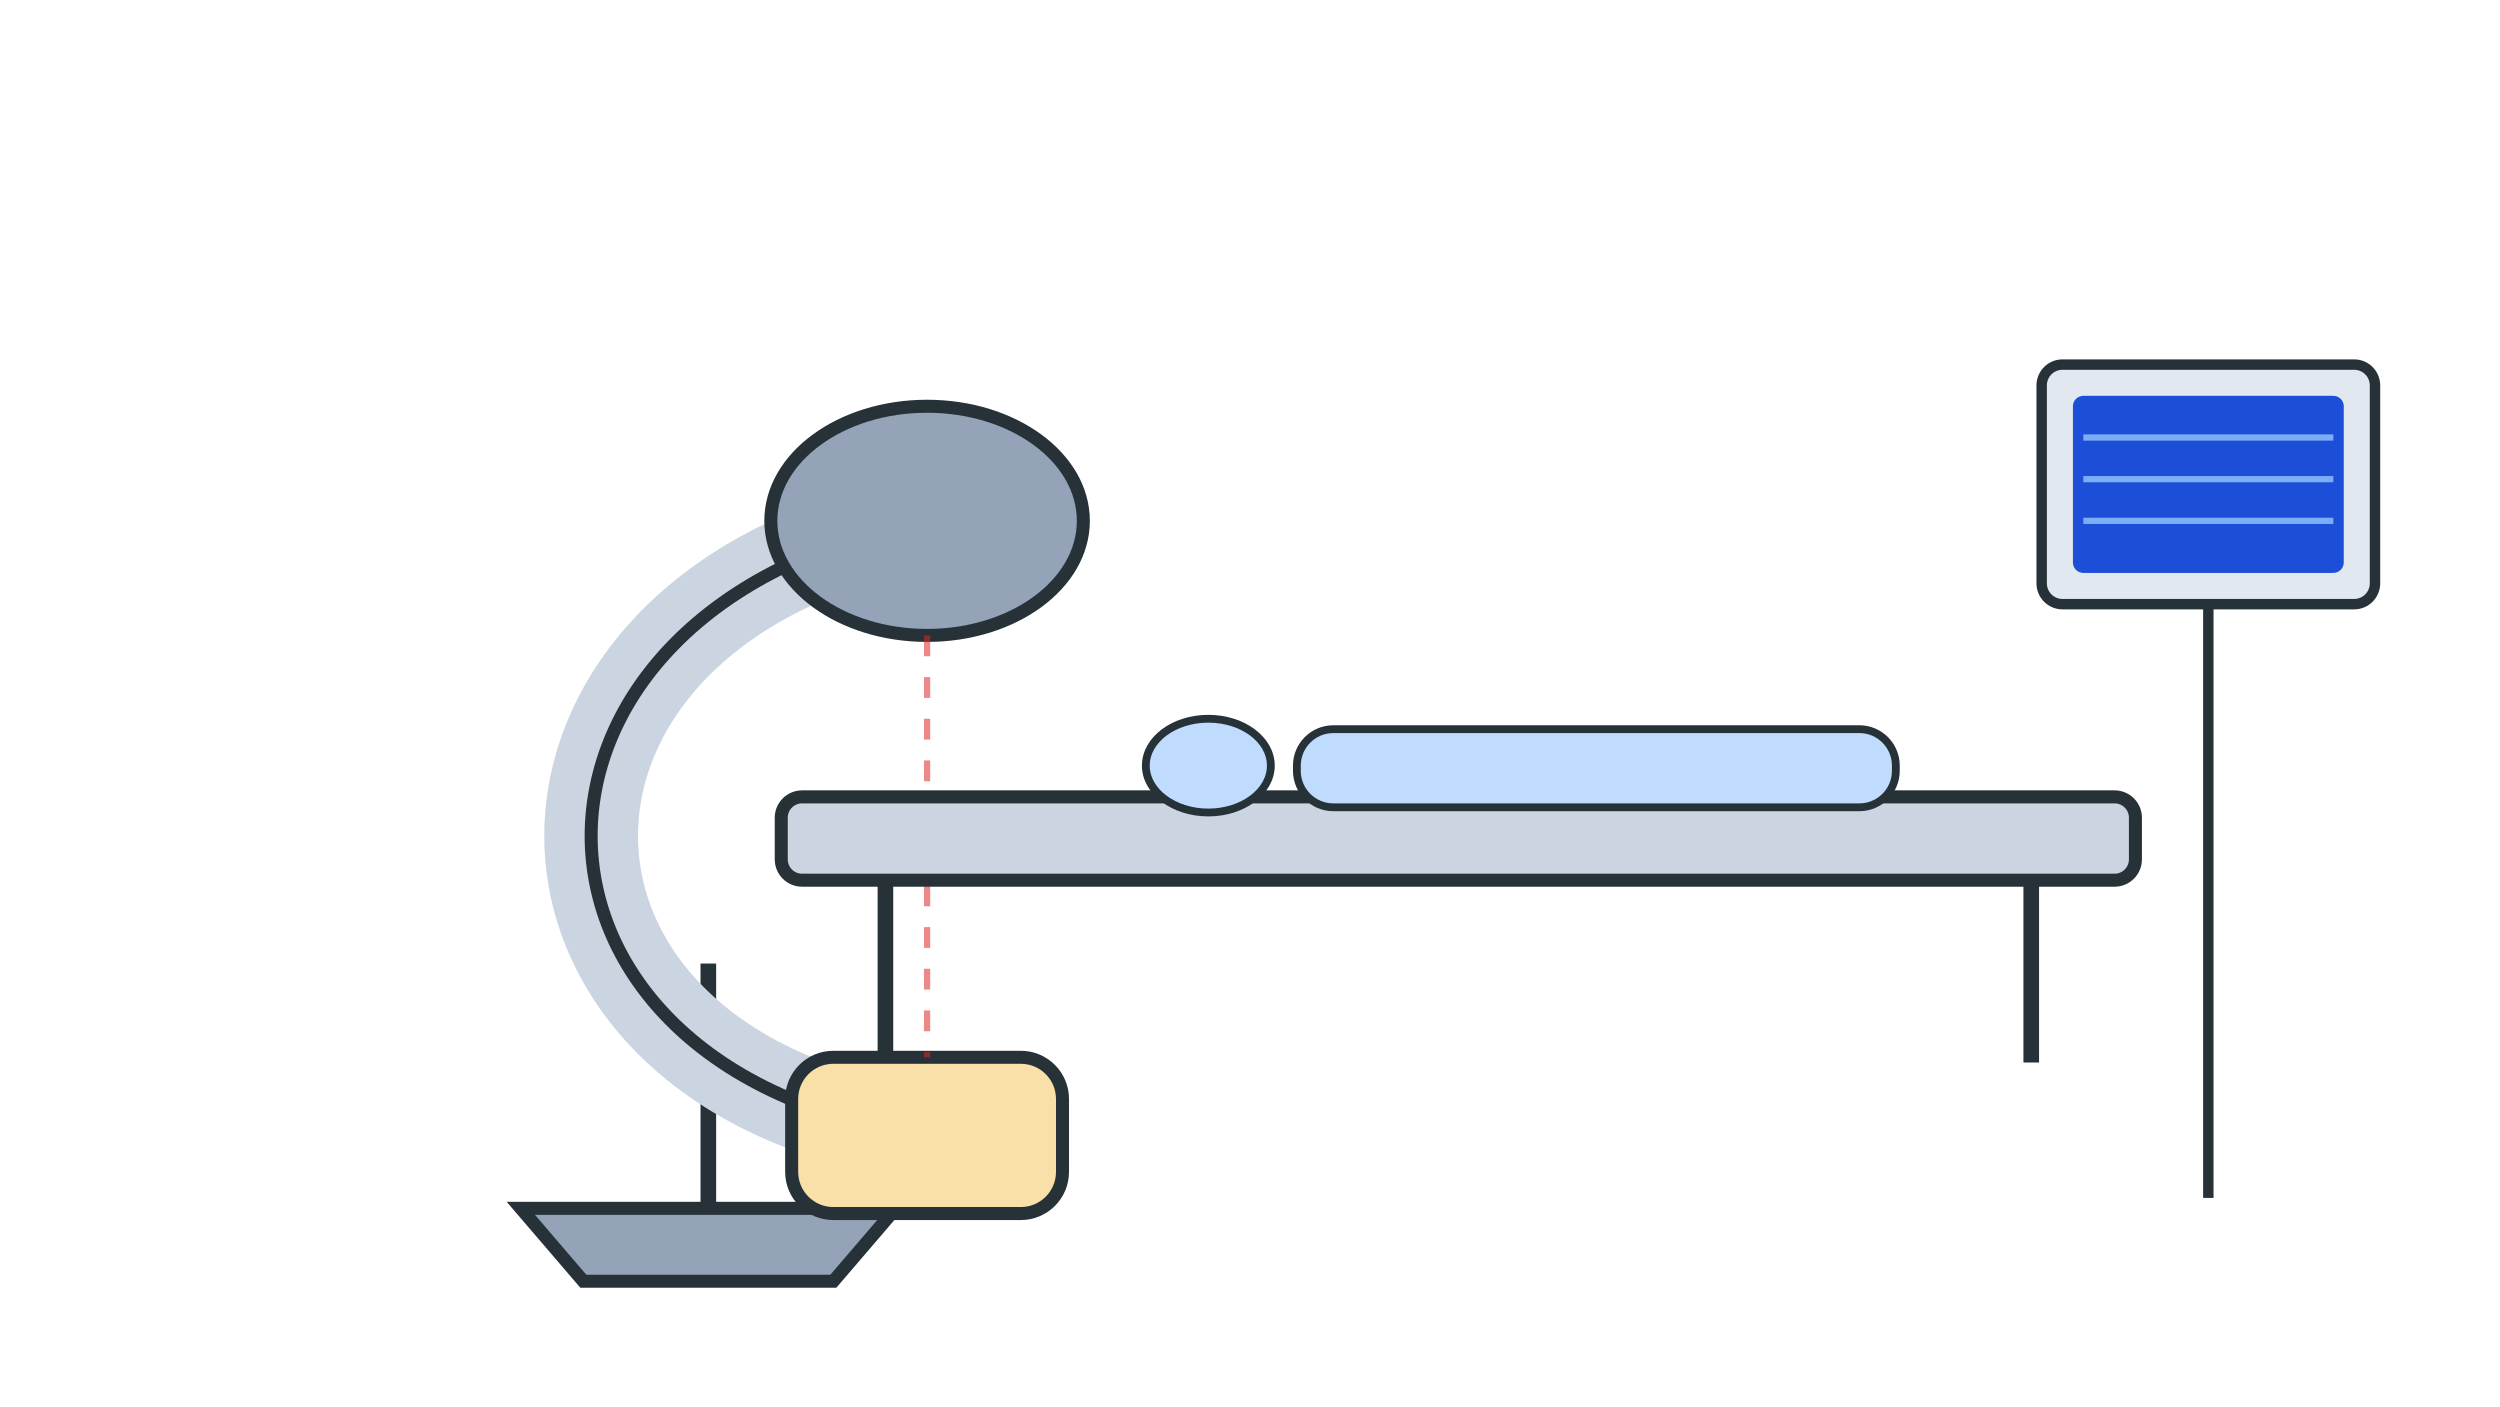
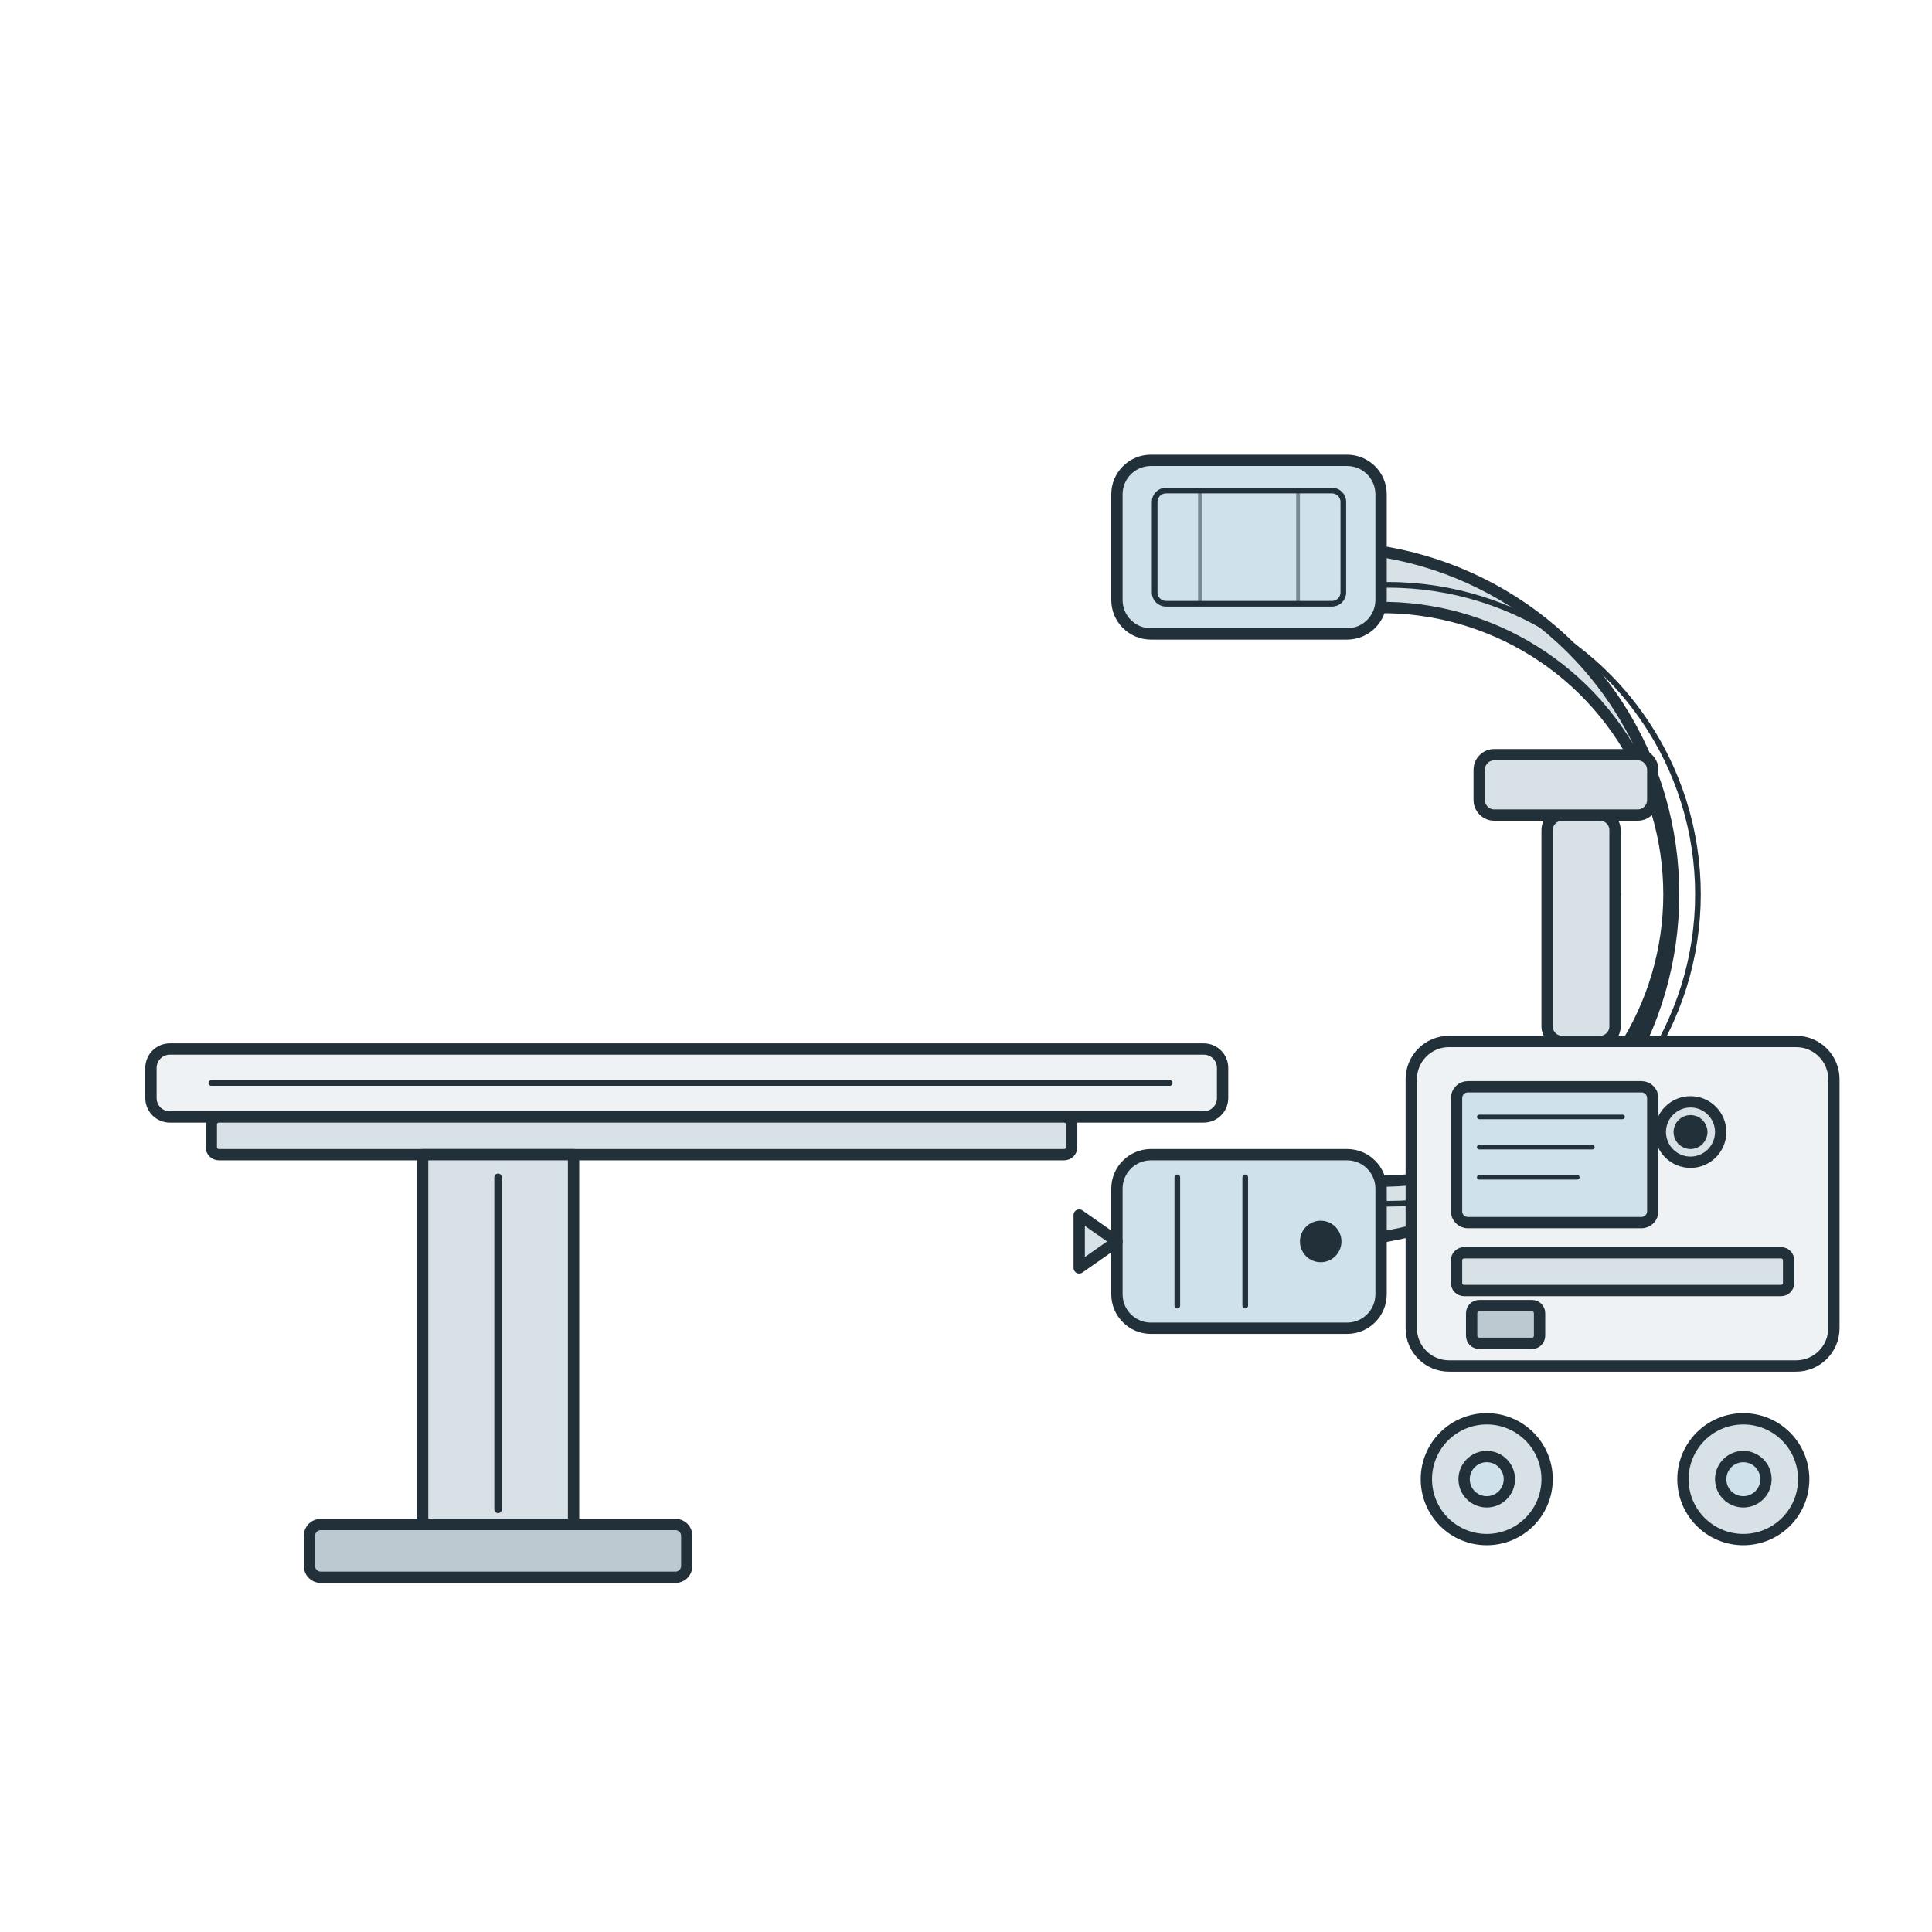
- <svg xmlns="http://www.w3.org/2000/svg" width="480" height="270" viewBox="0 0 480 270" role="img" aria-label="جهاز الاشعة السينية ذات الصورة المستمرة (فلوروسكوبي)">
-   <path d="M 100,232 L 172,232 L 160,246 L 112,246 Z" fill="#94a3b8" stroke="#263238" stroke-width="2.5" />
-   <line x1="136" y1="232" x2="136" y2="185" stroke="#263238" stroke-width="3" />
-   <path d="M 178,218 C 92,206 92,116 178,100" fill="none" stroke="#cbd5e1" stroke-width="18" stroke-linecap="round" />
-   <path d="M 178,218 C 92,206 92,116 178,100" fill="none" stroke="#263238" stroke-width="2.5" />
-   <ellipse cx="178" cy="100" rx="30" ry="22" fill="#94a3b8" stroke="#263238" stroke-width="2.5" />
-   <rect x="152" y="203" width="52" height="30" rx="8" fill="#F9E0A9" stroke="#263238" stroke-width="2.5" />
-   <g stroke="#dc2626" stroke-width="1.2" stroke-dasharray="4 4" opacity="0.55">
-     <line x1="178" y1="122" x2="178" y2="203" />
+ <svg xmlns="http://www.w3.org/2000/svg" viewBox="0 0 512 512" width="512" height="512" fill="none" stroke="#22303A" stroke-width="3" stroke-linecap="round" stroke-linejoin="round" role="img" aria-label="Mobile fluoroscopy C-arm">
+   <g id="table">
+     <rect x="40" y="278" width="284" height="18" rx="5" fill="#EEF2F4" />
+     <line x1="56" y1="287" x2="310" y2="287" stroke-width="1.5" />
+     <rect x="56" y="296" width="228" height="10" rx="2" fill="#D8E1E6" />
+     <rect x="112" y="306" width="40" height="98" fill="#D8E1E6" />
+     <line x1="132" y1="312" x2="132" y2="400" stroke-width="2" />
+     <rect x="82" y="404" width="100" height="14" rx="3" fill="#BCC9D1" />
  </g>
-   <rect x="150" y="153" width="260" height="16" rx="4" fill="#cbd5e1" stroke="#263238" stroke-width="2.5" />
-   <line x1="170" y1="169" x2="170" y2="204" stroke="#263238" stroke-width="3" />
-   <line x1="390" y1="169" x2="390" y2="204" stroke="#263238" stroke-width="3" />
-   <g fill="#bfdbfe" stroke="#263238" stroke-width="1.5">
-     <ellipse cx="232" cy="147" rx="12" ry="9" />
-     <rect x="249" y="140" width="115" height="15" rx="7" />
+   <g id="c-arm">
+     <path d="M338 146 A92 92 0 1 1 338 328 L354 312 A76 76 0 1 0 354 162 Z" fill="#D8E1E6" />
+     <path d="M346 158 A82 82 0 1 1 346 316" stroke-width="1.5" />
+     <circle cx="421" cy="237" r="7" fill="#CFE2EC" />
+     <circle cx="421" cy="237" r="2.5" fill="#22303A" />
  </g>
-   <g stroke="#263238" stroke-width="2">
-     <line x1="424" y1="230" x2="424" y2="110" fill="none" />
-     <rect x="392" y="70" width="64" height="46" rx="4" fill="#e2e8f0" />
+   <g id="detector-top">
+     <rect x="296" y="122" width="70" height="46" rx="9" fill="#CFE2EC" />
+     <rect x="306" y="130" width="50" height="30" rx="3" fill="none" stroke-width="1.5" />
+     <line x1="318" y1="130" x2="318" y2="160" stroke-width="1" opacity="0.5" />
+     <line x1="344" y1="130" x2="344" y2="160" stroke-width="1" opacity="0.5" />
  </g>
-   <rect x="398" y="76" width="52" height="34" rx="2" fill="#1d4ed8" />
-   <g stroke="#93c5fd" stroke-width="1.2" opacity="0.8">
-     <line x1="400" y1="84" x2="448" y2="84" />
-     <line x1="400" y1="92" x2="448" y2="92" />
-     <line x1="400" y1="100" x2="448" y2="100" />
+   <g id="tube-bottom">
+     <rect x="296" y="306" width="70" height="46" rx="9" fill="#CFE2EC" />
+     <line x1="312" y1="312" x2="312" y2="346" stroke-width="1.5" />
+     <line x1="330" y1="312" x2="330" y2="346" stroke-width="1.5" />
+     <circle cx="350" cy="329" r="4" fill="#22303A" />
+     <path d="M296 329 L286 322 L286 336 Z" fill="#D8E1E6" />
+   </g>
+   <g id="mast-arm">
+     <rect x="410" y="216" width="18" height="60" rx="4" fill="#D8E1E6" />
+     <rect x="392" y="200" width="46" height="16" rx="4" fill="#D8E1E6" />
+   </g>
+   <g id="mobile-cart">
+     <rect x="374" y="276" width="112" height="86" rx="10" fill="#EEF2F4" />
+     <rect x="386" y="288" width="52" height="36" rx="3" fill="#CFE2EC" />
+     <line x1="392" y1="296" x2="430" y2="296" stroke-width="1.2" />
+     <line x1="392" y1="304" x2="422" y2="304" stroke-width="1.2" />
+     <line x1="392" y1="312" x2="418" y2="312" stroke-width="1.2" />
+     <circle cx="448" cy="300" r="8" fill="#D8E1E6" />
+     <circle cx="448" cy="300" r="3" fill="#22303A" />
+     <rect x="386" y="332" width="88" height="10" rx="2" fill="#D8E1E6" />
+     <rect x="390" y="346" width="18" height="10" rx="2" fill="#BCC9D1" />
+   </g>
+   <g id="casters">
+     <circle cx="394" cy="392" r="16" fill="#D8E1E6" />
+     <circle cx="394" cy="392" r="6" fill="#CFE2EC" />
+     <circle cx="462" cy="392" r="16" fill="#D8E1E6" />
+     <circle cx="462" cy="392" r="6" fill="#CFE2EC" />
  </g>
</svg>
